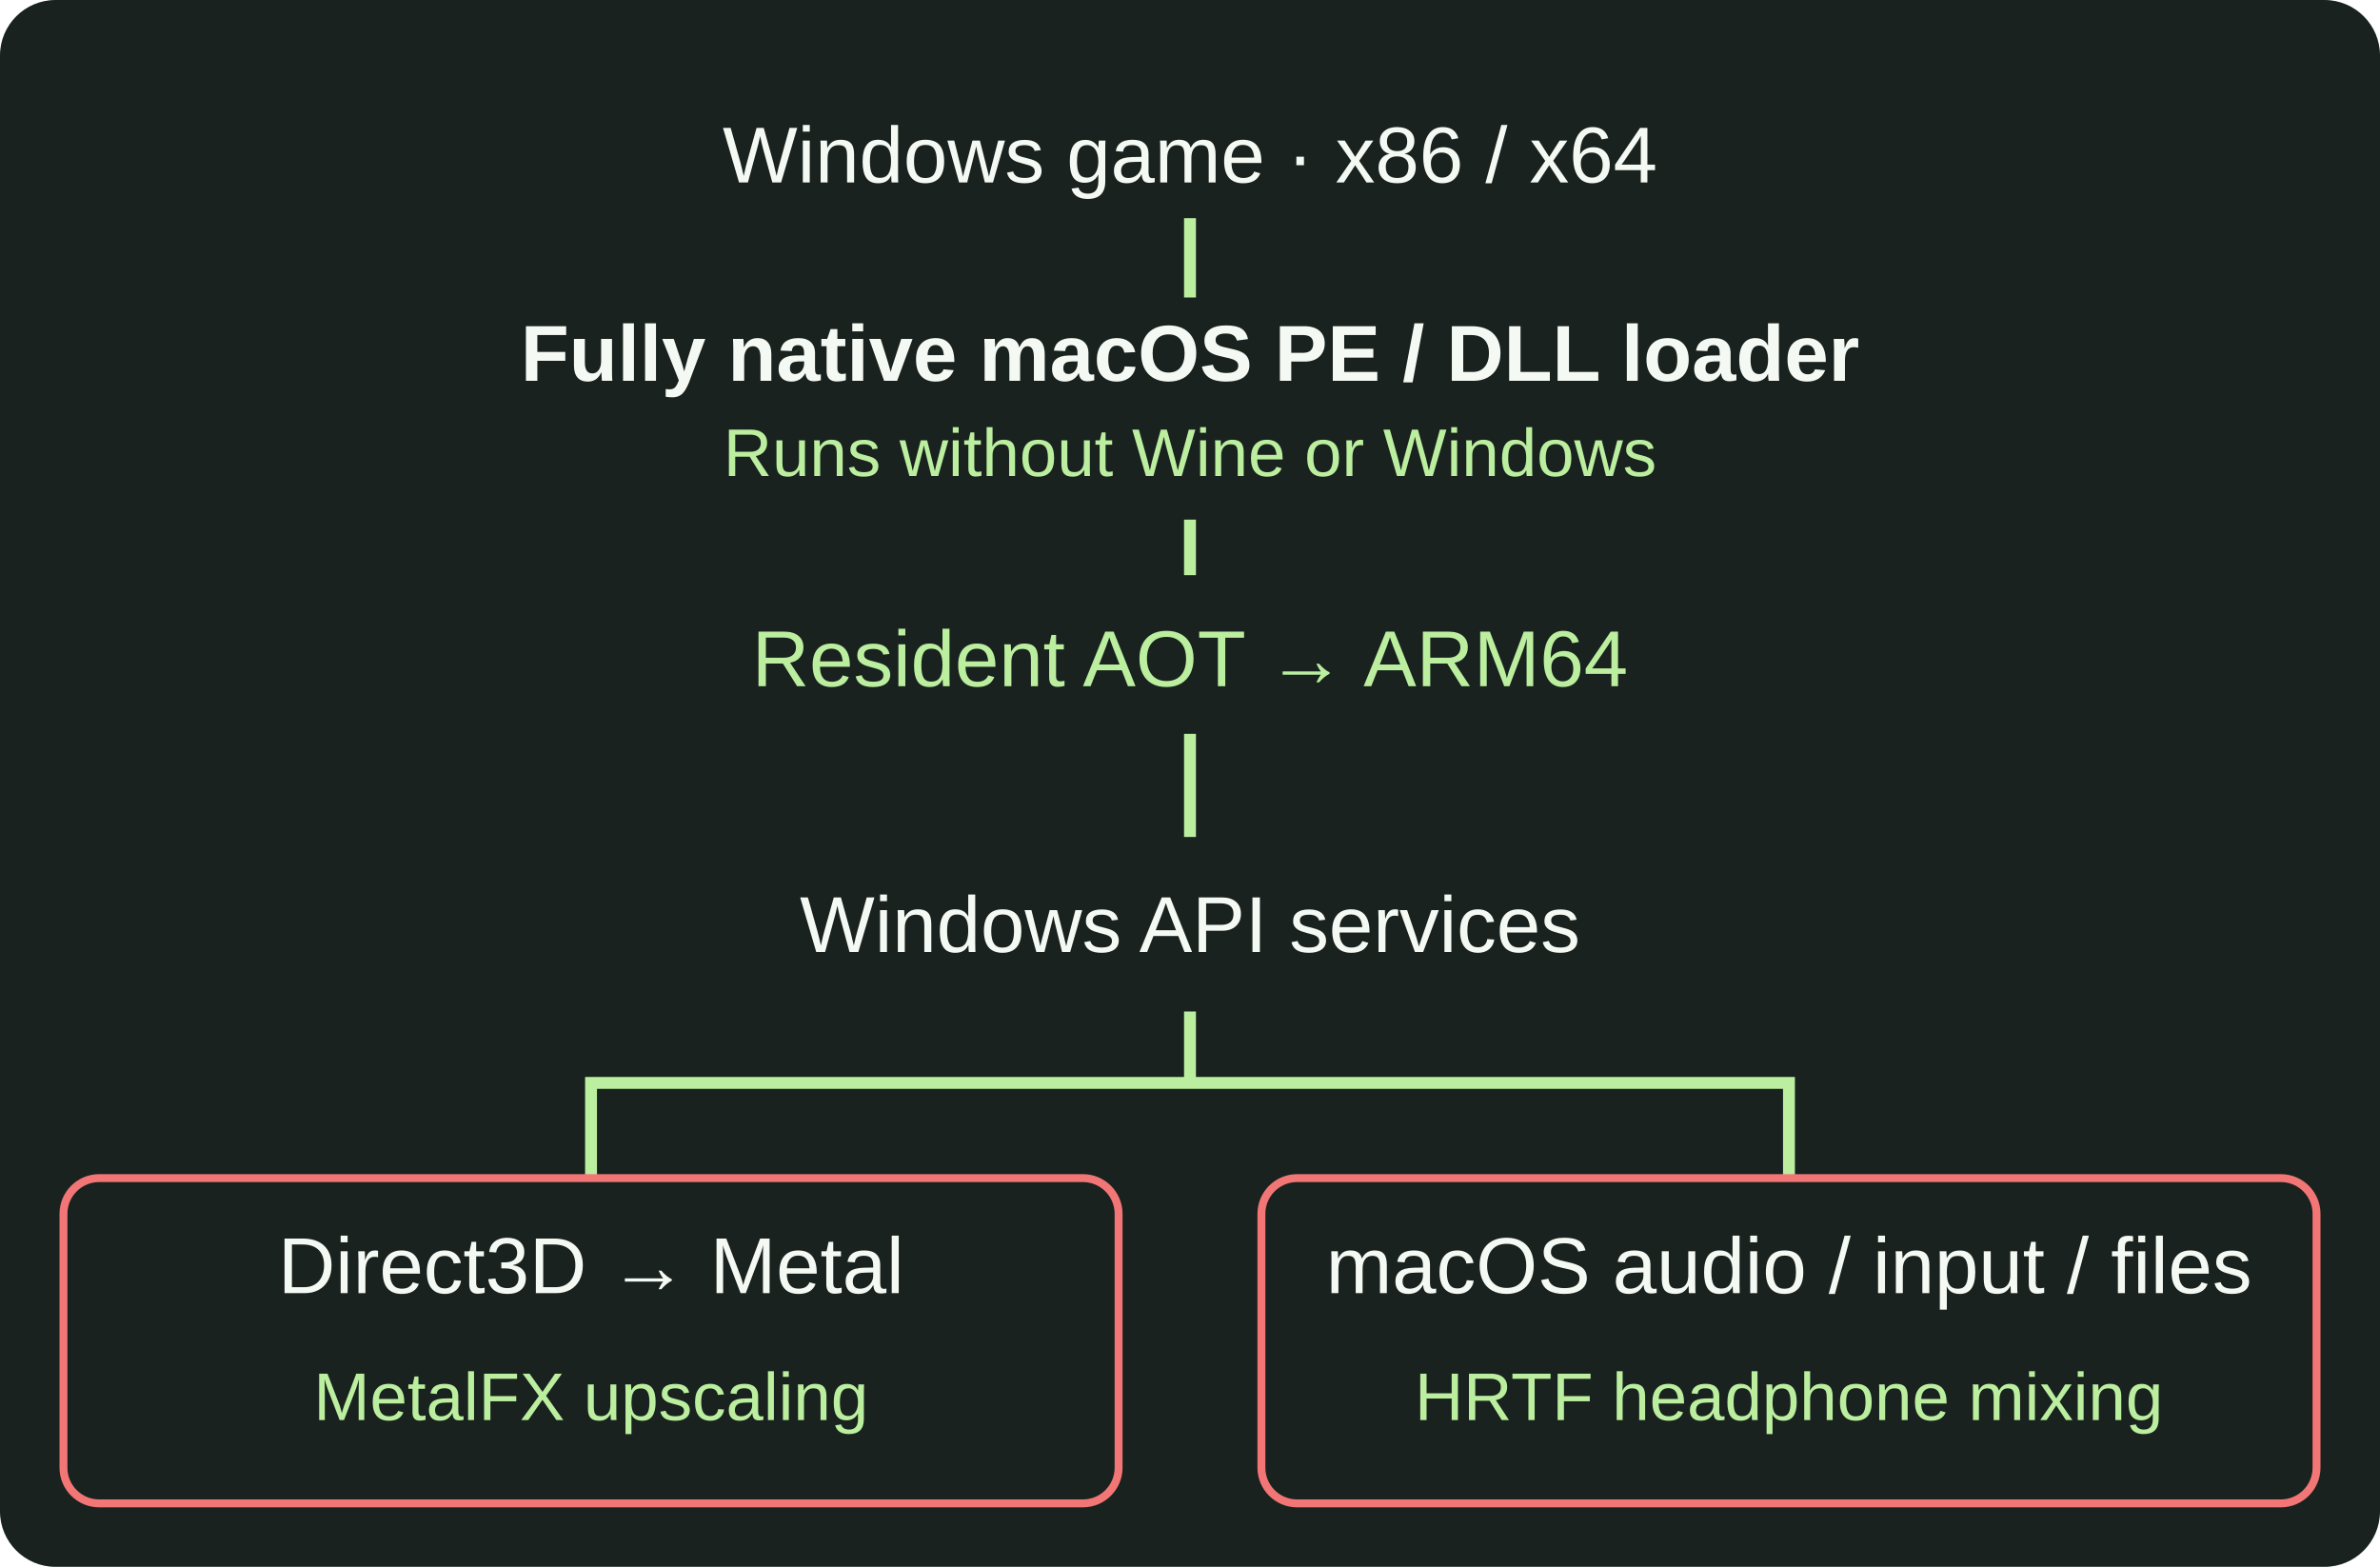
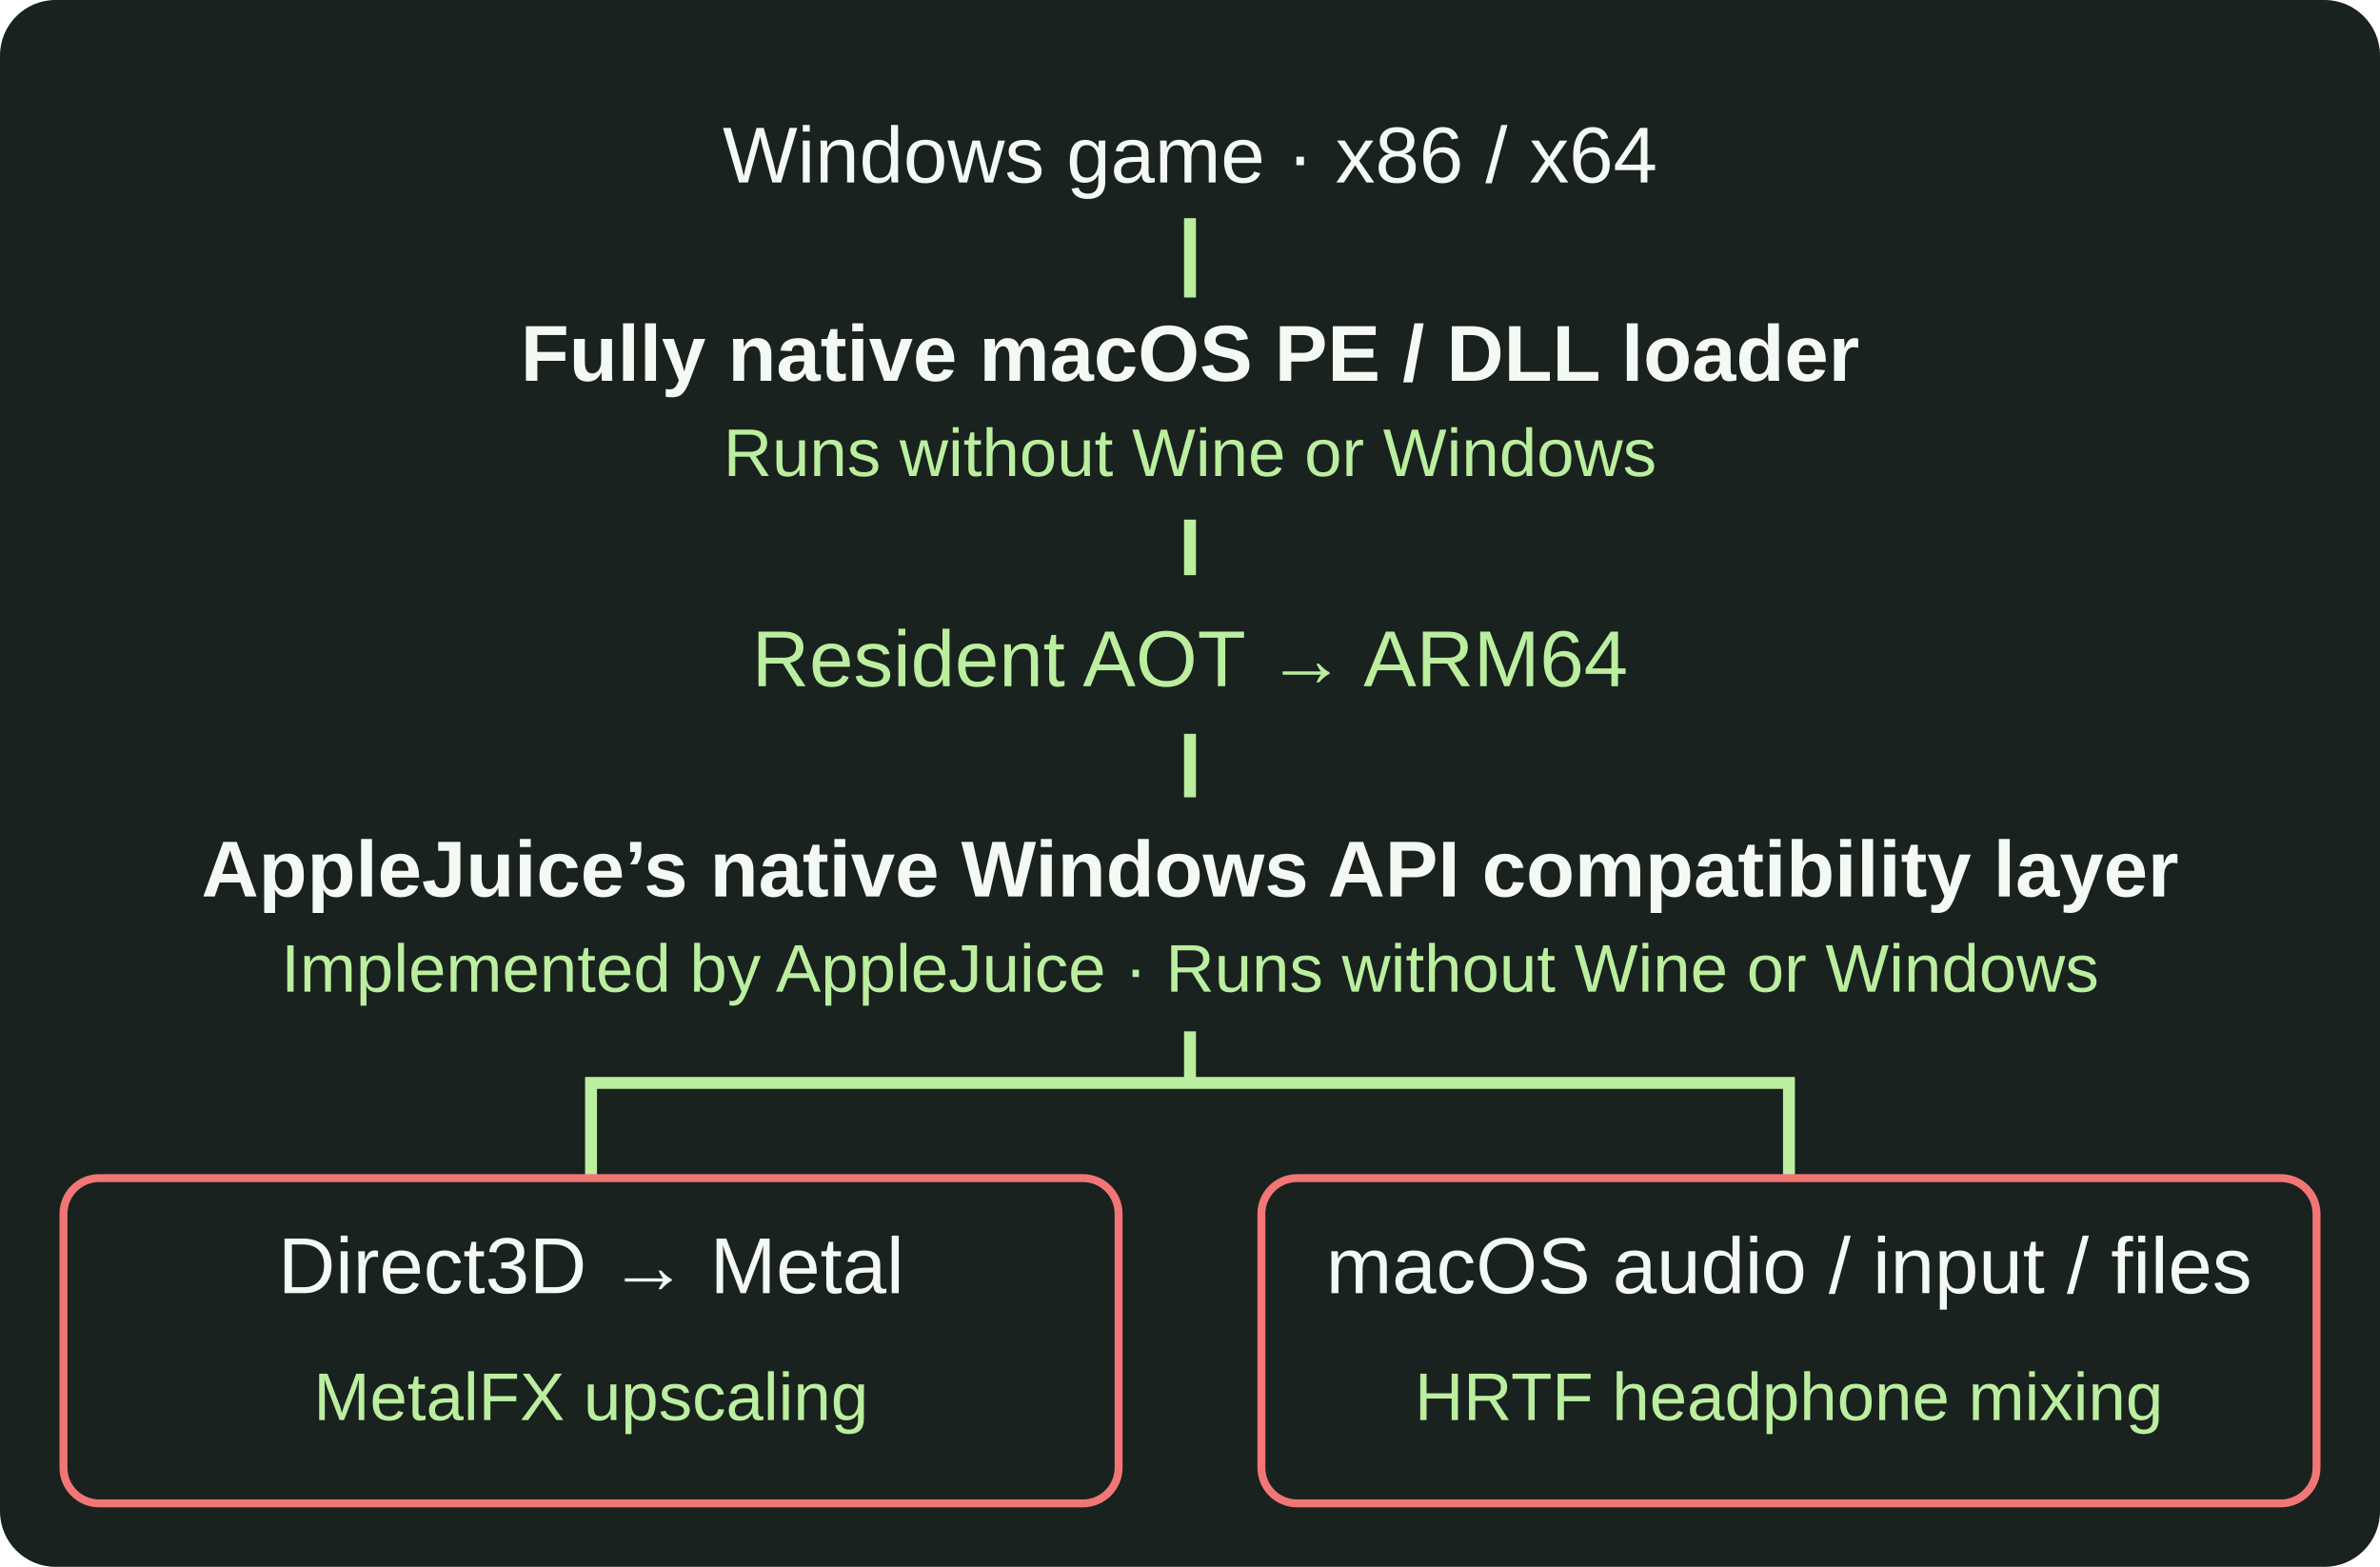
<svg xmlns="http://www.w3.org/2000/svg" viewBox="0 0 600 395" role="img" aria-labelledby="title description">
  <rect width="600" height="395" rx="14" fill="#19221e" />
  <g fill="none" stroke="#bbee9f" stroke-width="3">
-     <path d="M300 55v20 M300 131v14 M300 185v26 M300 255v18H149v24 M300 273h151v24" />
+     <path d="M300 55v20 M300 131v14 M300 185v16 M300 260v13H149v24 M300 273h151v24" />
  </g>
  <g fill="none" stroke="#f27676" stroke-width="2">
    <rect x="16" y="297" width="266" height="82" rx="9" />
    <rect x="318" y="297" width="266" height="82" rx="9" />
  </g>
  <g font-family="Arial,sans-serif" font-size="20" text-anchor="middle" fill="#f5f9f4">
    <text x="300" y="46">Windows game · x86 / x64</text>
    <text x="300" y="96" font-weight="bold">Fully native macOS PE / DLL loader</text>
    <text x="300" y="120" font-size="17" fill="#bbee9f">Runs without Wine or Windows</text>
    <text x="300" y="173" fill="#bbee9f">Resident AOT → ARM64</text>
-     <text x="300" y="240">Windows API services</text>
+     <text x="300" y="226" font-weight="bold">AppleJuice’s native Windows API compatibility layer</text>
+     <text x="300" y="250" font-size="17" fill="#bbee9f">Implemented by AppleJuice · Runs without Wine or Windows</text>
    <text x="149" y="326">Direct3D → Metal</text>
    <text x="451" y="326">macOS audio / input / files</text>
    <g font-size="17" fill="#bbee9f">
      <text x="149" y="358">MetalFX upscaling</text>
      <text x="451" y="358">HRTF headphone mixing</text>
    </g>
  </g>
</svg>
